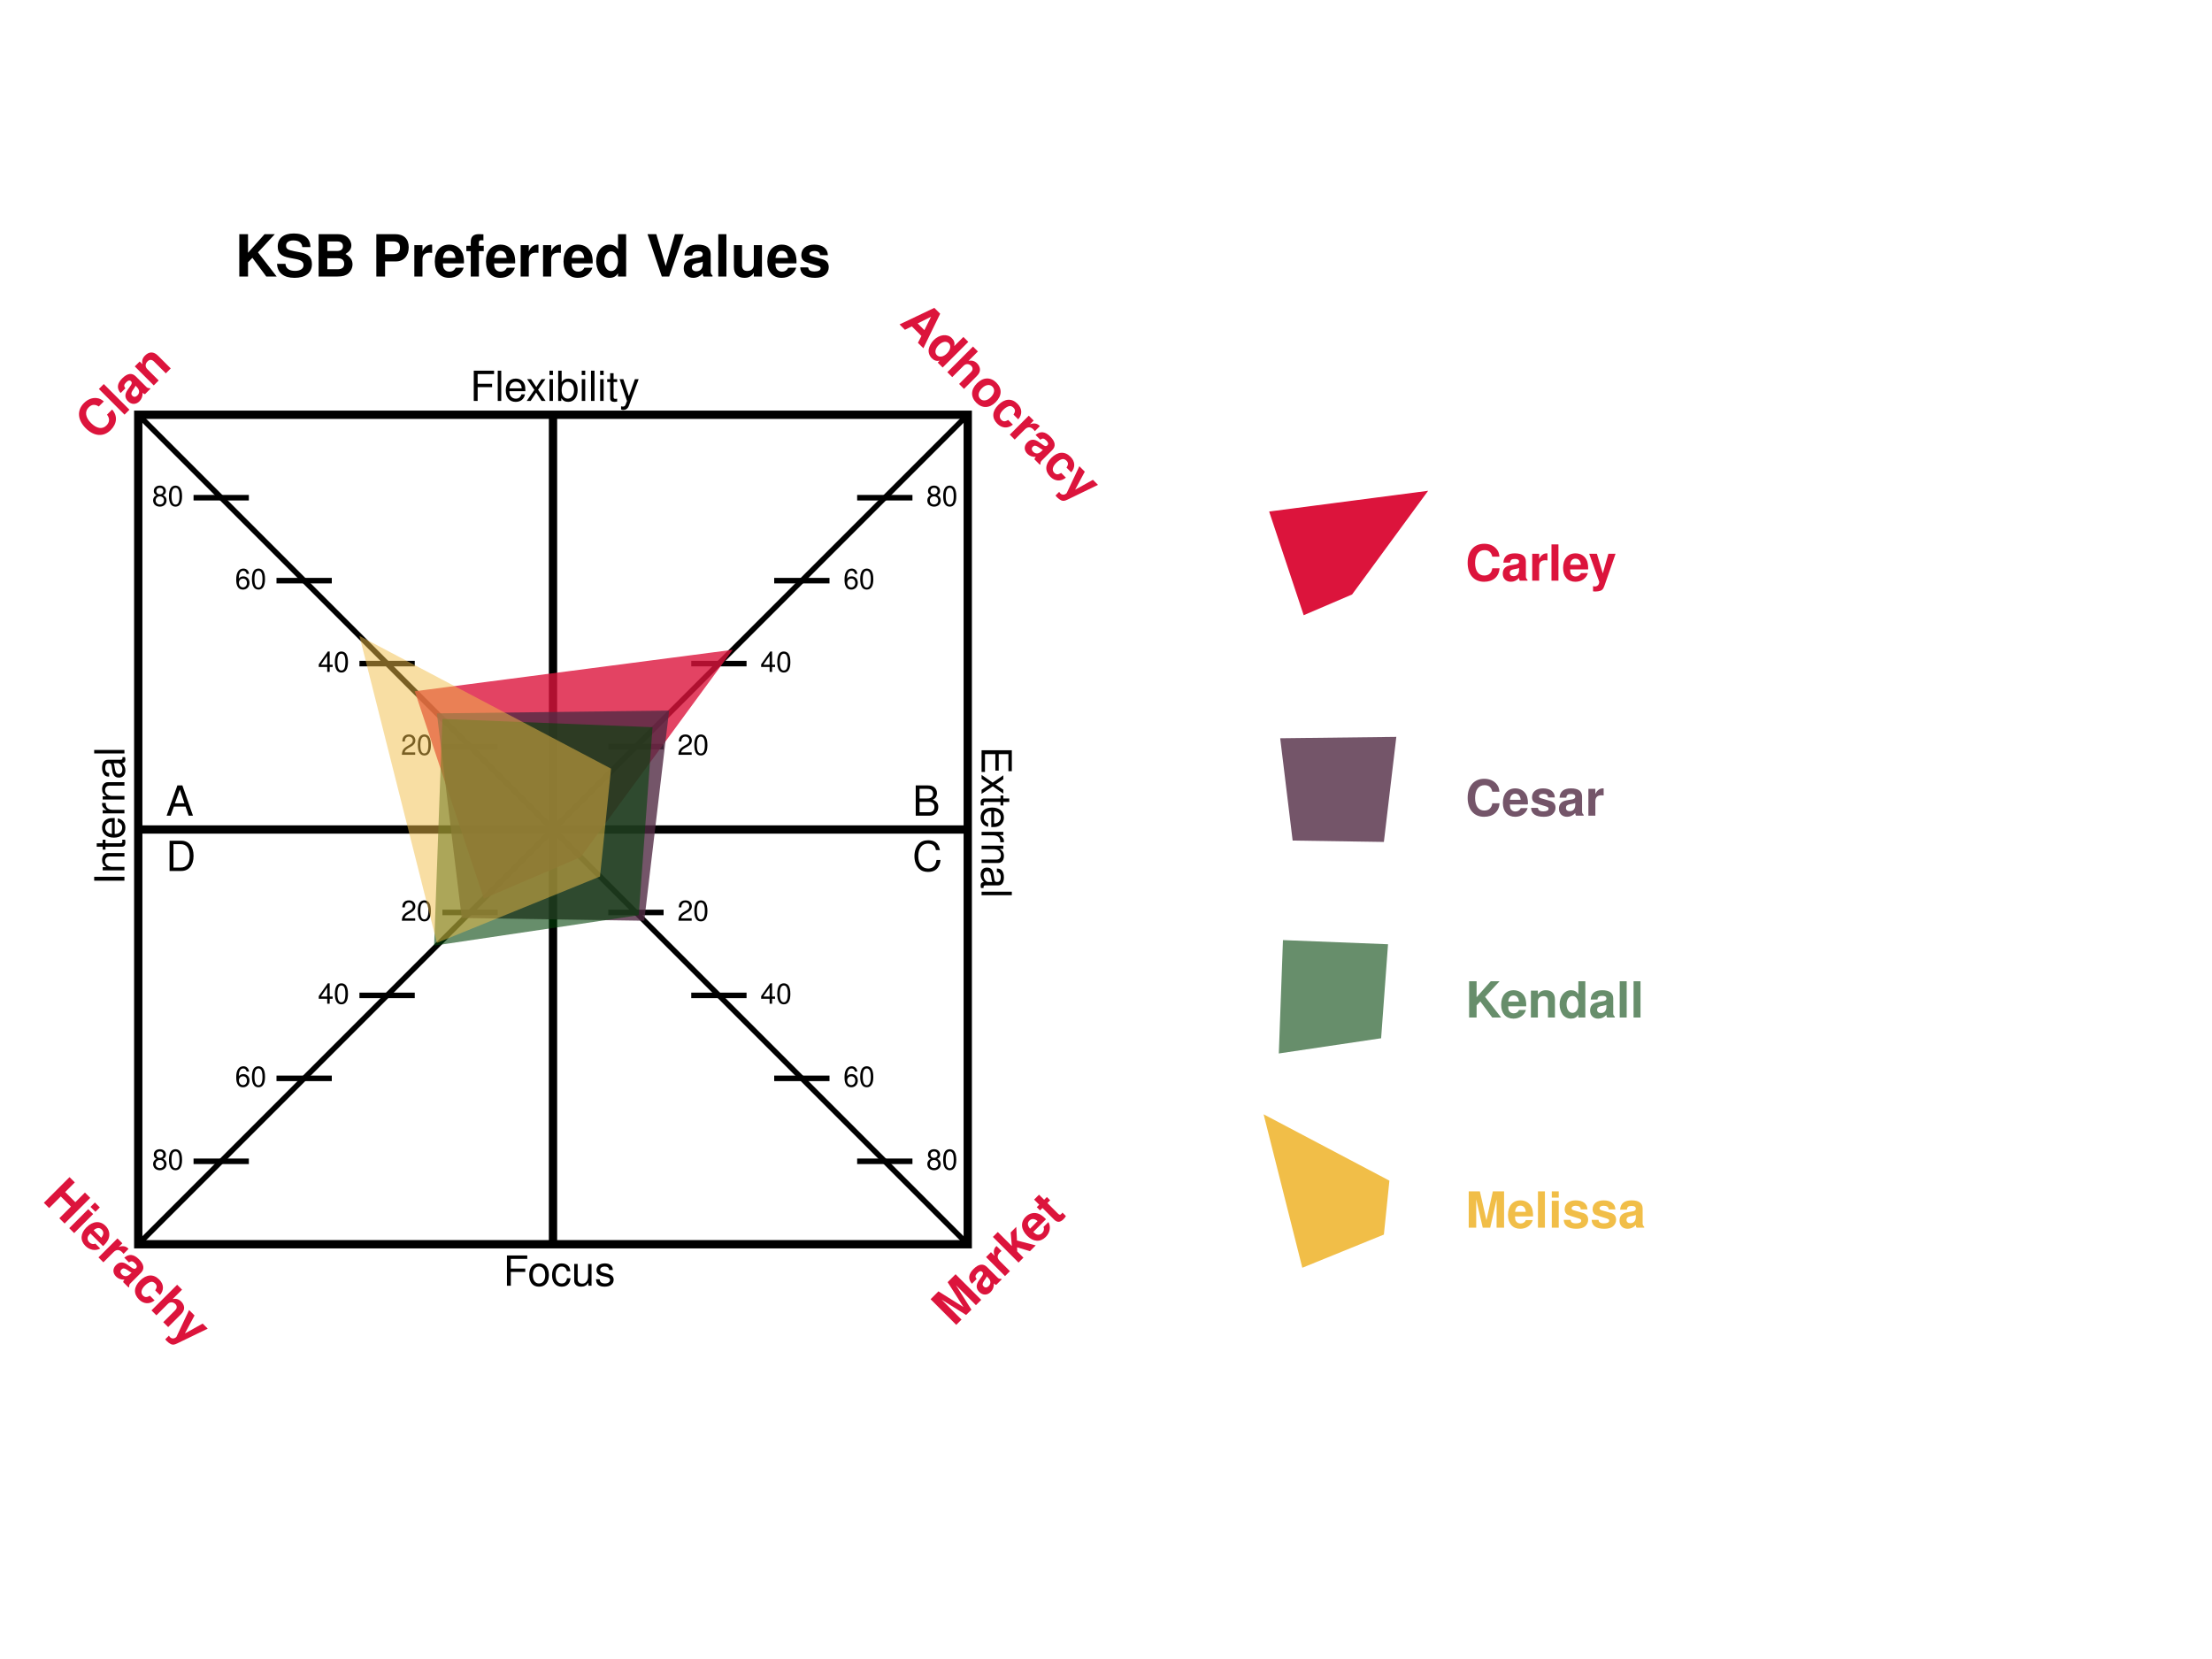
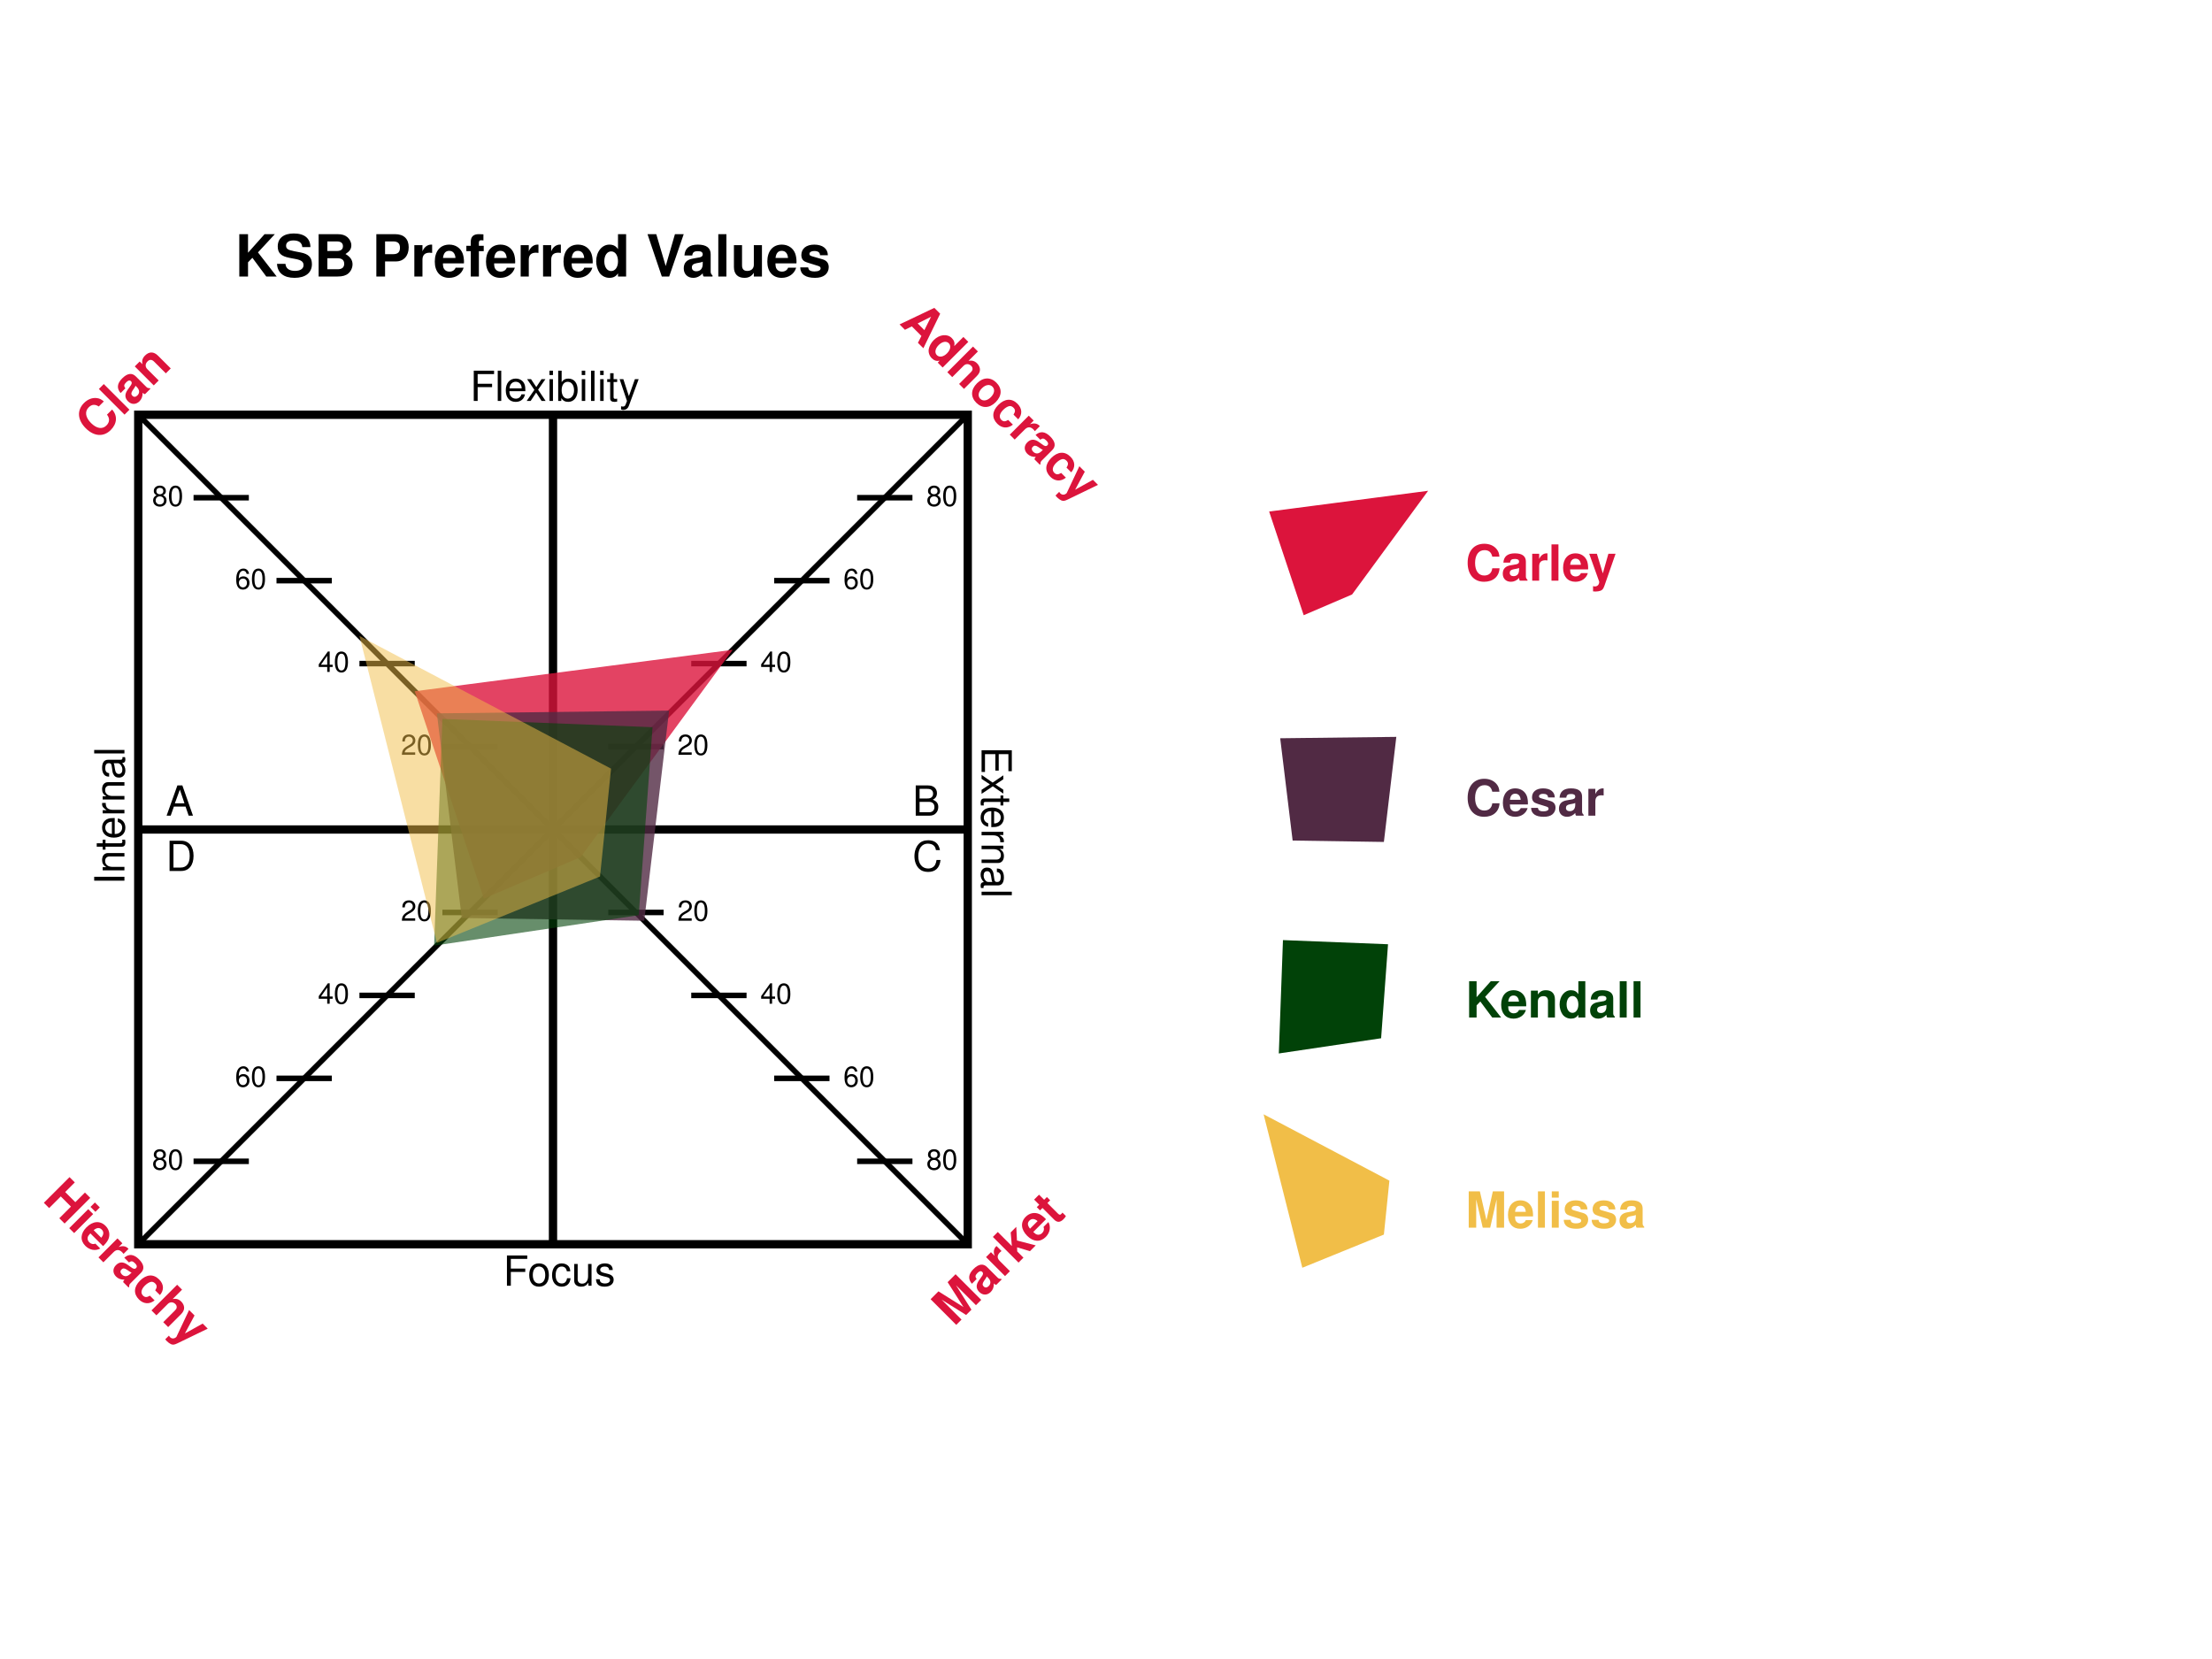
<svg xmlns="http://www.w3.org/2000/svg" id="font" height="600" width="800">
  <style type="text/css">
  #font{
  font-family: Helvetica, sans-serif;
  }
  #outline{
  stroke-width:3;
  stroke: black;
  fill: none
  }
  #gridlines{
    stroke: black;
    stroke-width: 3;
  }
  #diags{
    stroke: black;
    stroke-width: 2;
  }
  #markers1{
    stroke: black;
    stroke-width: 2;
  }
  #markers2{
    stroke: black;
    stroke-width: 2;
  }
  #title {
  font-weight: bold;
  font-size: 1.75em;
  fill: black;
  }
  #markerlabel{
  font-size: 0.85em;
  fill: black;
  }
  #axislabel{
  font-size: 1.25em;
  fill: black;
  }
  #group{
  font-size: 1.5em;
  font-weight: bold;
  fill: crimson;
  }

#Carley {
fill: crimson;
opacity: .8
}

#Cesar {
fill: #512a44;
opacity: .8
}

#Kendal {
fill: #014208;
opacity: 0.6
}

#Melissa {
fill: #f1be48;
opacity: 0.5
}

#Carley_l{
fill: crimson;
}

#Cesar_l {
fill: #512a44;
- opacity: .8
+ opacity: 1
}

#Kendall_l {
fill: #014208;
- opacity: 0.6
+ opacity: 1
}

#Melissa_l {
fill: #f1be48;
opacity: 1.0
}

#legend{
font-weight: bold;
font-size: 1.5em;
}

</style>
  <svg viewBox="0 0 500 400" width="500" x="0%" y="0%">
    <rect id="outline" width="300" height="300" x="50" y="50" />
    <g id="gridlines">
      <line x1="200" y1="50" x2="200" y2="350" />
      <line x1="50" y1="200" x2="350" y2="200" />
    </g>
    <g id="diags">
      <line x1="50" y1="50" x2="350" y2="350" />
      <line x1="350" y1="50" x2="50" y2="350" />
    </g>
    <g id="markers1">
      <line x1="220" y1="230" x2="240" y2="230" />
    </g>
    <use href="#markers1" x="30" y="30" />
    <use href="#markers1" x="60" y="60" />
    <use href="#markers1" x="90" y="90" />
    <use href="#markers1" x="-60" y="-60" />
    <use href="#markers1" x="-90" y="-90" />
    <use href="#markers1" x="-120" y="-120" />
    <use href="#markers1" x="-150" y="-150" />
    <g id="markers2">
      <line x1="160" y1="230" x2="180" y2="230" />
    </g>
    <use href="#markers2" x="-30" y="30" />
    <use href="#markers2" x="-60" y="60" />
    <use href="#markers2" x="-90" y="90" />
    <use href="#markers2" x="60" y="-60" />
    <use href="#markers2" x="90" y="-90" />
    <use href="#markers2" x="120" y="-120" />
    <use href="#markers2" x="150" y="-150" />
    <g id="markerlabel">
      <text x="245" y="233">20</text>
      <text x="275" y="263">40</text>
      <text x="305" y="293">60</text>
      <text x="335" y="323">80</text>
      <text x="245" y="173">20</text>
      <text x="275" y="143">40</text>
      <text x="305" y="113">60</text>
      <text x="335" y="83">80</text>
      <text x="145" y="233">20</text>
      <text x="115" y="263">40</text>
      <text x="85" y="293">60</text>
      <text x="55" y="323">80</text>
      <text x="145" y="173">20</text>
      <text x="115" y="143">40</text>
      <text x="85" y="113">60</text>
      <text x="55" y="83">80</text>
    </g>
    <text id="title" x="85" y="0"> KSB Preferred Values </text>
    <g id="axislabel">
      <text x="170" y="45">Flexibility</text>
      <text x="182" y="365">Focus</text>
      <text x="45" y="220" transform="rotate(270, 45, 220)">Internal</text>
      <text x="355" y="170" transform="rotate(90, 355, 170)">External</text>
      <text x="60" y="195">A</text>
      <text x="60" y="215">D</text>
      <text x="330" y="195">B</text>
      <text x="330" y="215">C</text>
    </g>
    <g id="group">
      <text x="35" y="60" transform="rotate(315, 35, 60)">Clan</text>
      <text x="25" y="330" transform="rotate(45, 15, 320)">Hierachy</text>
      <text x="325" y="17" transform="rotate(45, 325, 17)">Adhocracy</text>
      <text x="345" y="380" transform="rotate(315, 345, 380)">Market</text>
    </g>
    <polygon id="Carley" points="150,150 175,225 210,210 265,135" />
    <polygon id="Cesar" points="158,158 167,232 233,233 242,157" />
    <polygon id="Kendal" points="160,160 157,242 231,231 236,163" />
    <polygon id="Melissa" points="130,130 158,241 217,217 221,178" />
  </svg>
  <svg viewBox="0 0 400 400" width="200" x="48%" y="-15%">
    <polygon id="Carley_l" points="150,150 175,225 210,210 265,135" />
  </svg>
  <svg viewBox="0 0 400 400" width="200" x="48%" y="-2%">
    <polygon id="Cesar_l" points="158,158 167,232 233,233 242,157" />
  </svg>
  <svg viewBox="0 0 400 400" width="200" x="48%" y="10%">
    <polygon id="Kendall_l" points="160,160 157,242 231,231 236,163" />
  </svg>
  <svg viewBox="0 0 400 400" width="200" x="49%" y="23%">
    <polygon id="Melissa_l" points="130,130 158,241 217,217 221,178" />
  </svg>
  <g id="legend">
    <text id="Carley_l" x="530" y="210">Carley</text>
    <text id="Cesar_l" x="530" y="295">Cesar</text>
    <text id="Kendall_l" x="530" y="368">Kendall</text>
    <text id="Melissa_l" x="530" y="444">Melissa</text>
  </g>
</svg>
